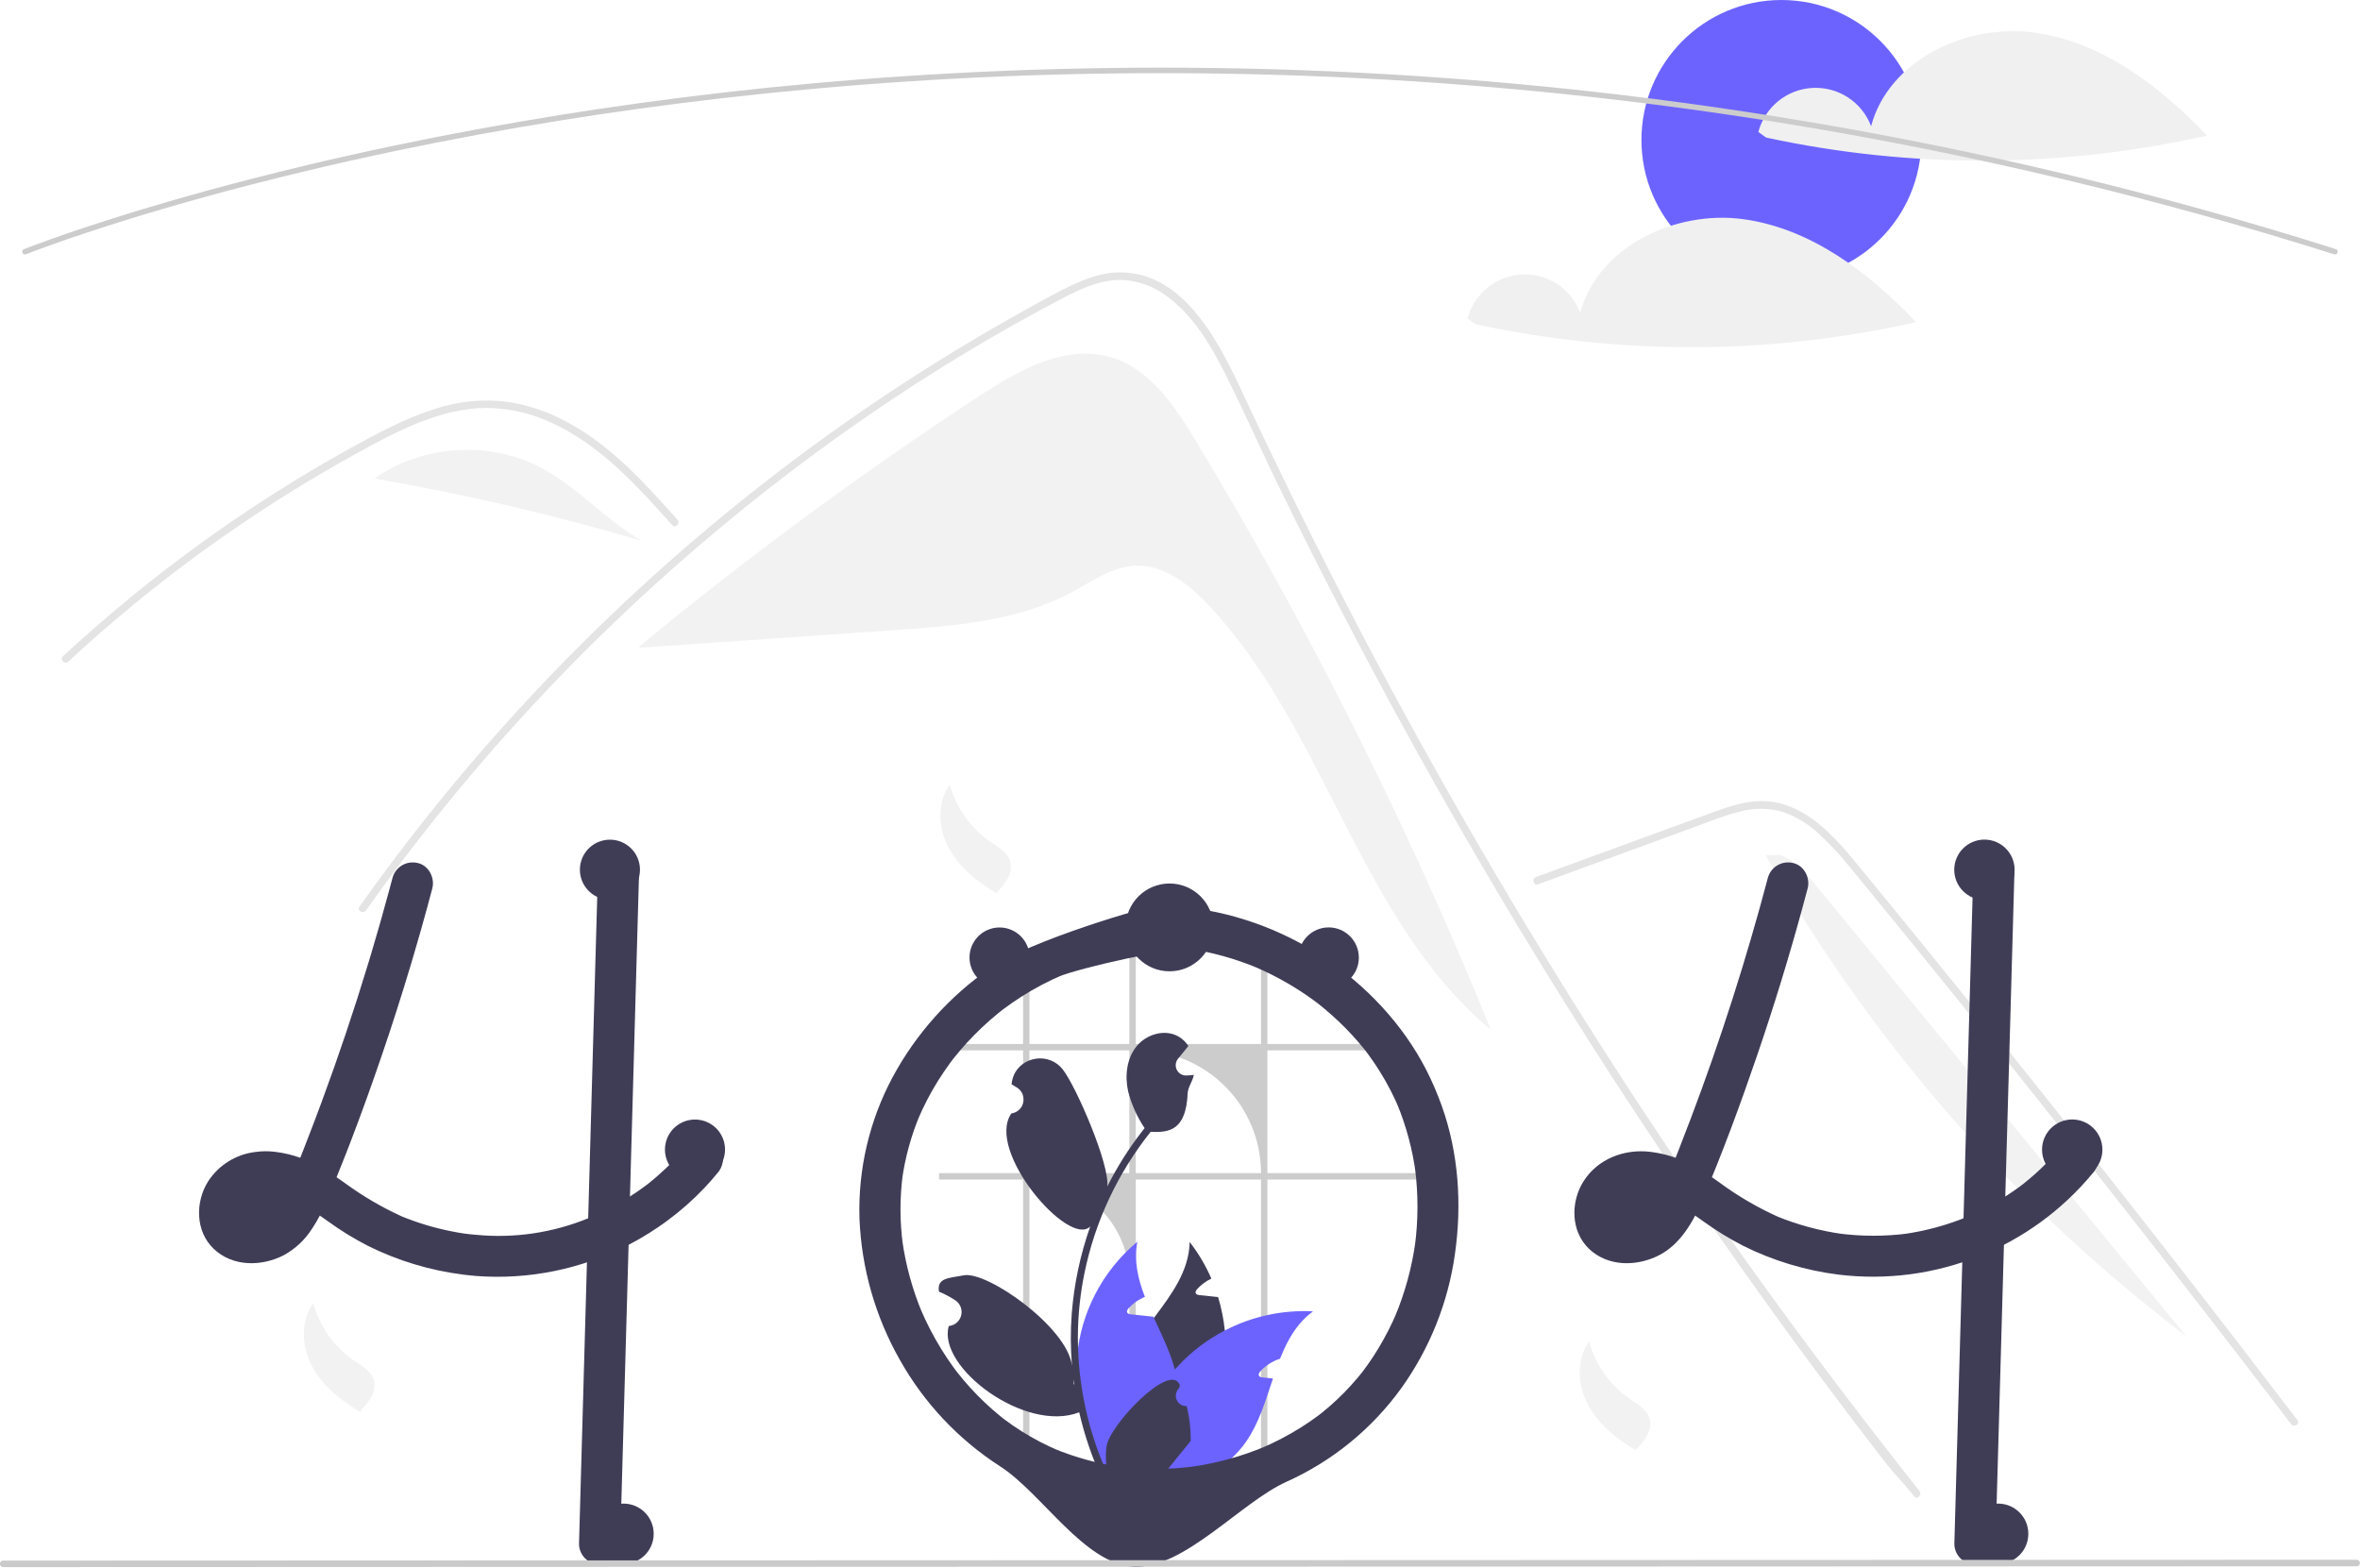
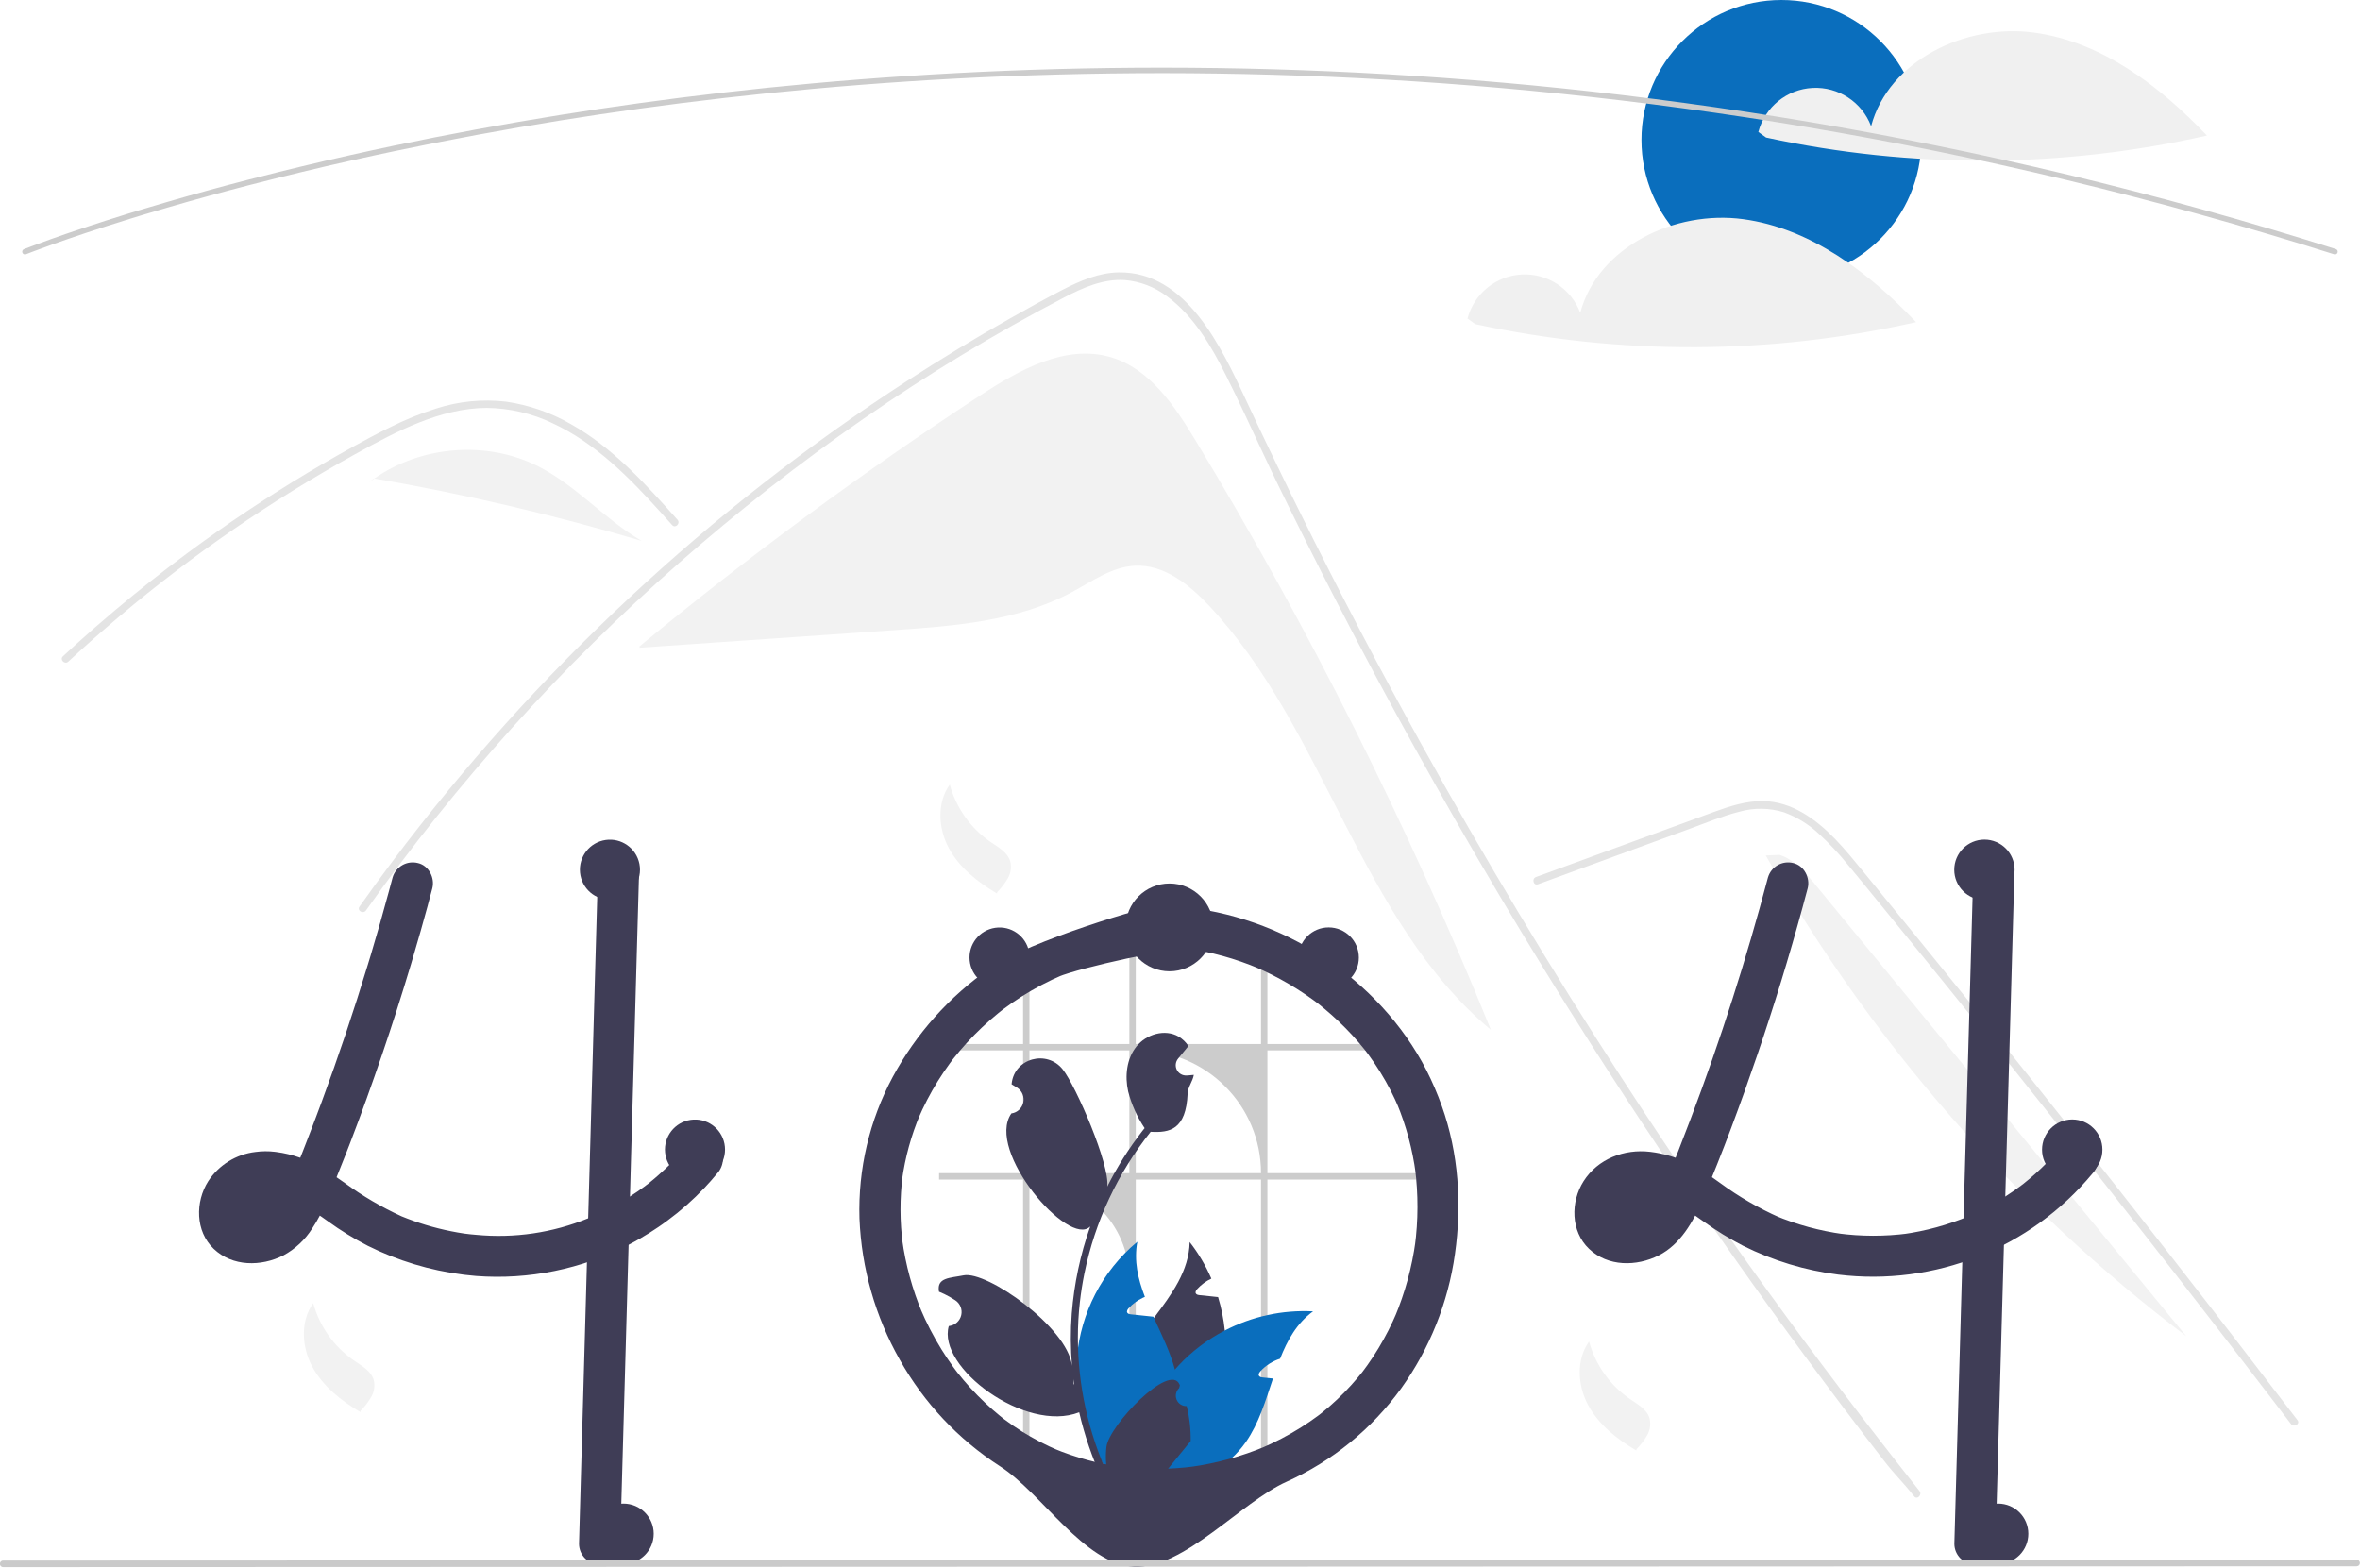
<svg xmlns="http://www.w3.org/2000/svg" data-name="Layer 1" width="860.131" height="571.148" viewBox="0 0 860.131 571.148">
  <path d="M605.67,324.953c-7.669-12.684-16.757-26.228-30.99-30.37-16.482-4.796-33.413,4.732-47.775,14.135a1392.157,1392.157,0,0,0-123.893,91.283l.043.492q46.226-3.188,92.451-6.376c22.265-1.535,45.296-3.283,64.972-13.816,7.467-3.997,14.745-9.336,23.206-9.708,10.512-.462,19.677,6.879,26.88,14.549,42.607,45.371,54.937,114.754,102.738,154.616A1516.995,1516.995,0,0,0,605.67,324.953Z" transform="translate(-169.9343 -164.426)" fill="#f2f2f2" />
  <path d="M867.571,709.781c-4.712-5.95-6.637-7.343-11.285-13.348q-56.764-73.416-106.708-151.792-33.924-53.23-64.483-108.504-14.549-26.278-28.3-52.969-10.67-20.695-20.865-41.638c-1.944-3.988-3.832-7.994-5.711-12.009-4.428-9.442-8.773-18.93-13.439-28.244-5.317-10.616-11.789-21.745-21.553-28.877a29.405,29.405,0,0,0-15.319-5.895c-7.948-.513-15.282,2.769-22.176,6.353-50.439,26.301-97.659,59.276-140.37,96.798A730.778,730.778,0,0,0,303.322,496.247c-1.008,1.439-3.392.064-2.374-1.384q6.009-8.498,12.257-16.813A734.817,734.817,0,0,1,500.805,303.064q18.248-11.826,37.183-22.542c6.362-3.603,12.752-7.16,19.251-10.497,6.371-3.273,13.137-6.215,20.416-6.325,24.77-.385,37.595,27.667,46.405,46.542q4.153,8.911,8.406,17.766,16.075,33.621,33.387,66.628,10.685,20.379,21.837,40.52,34.707,62.718,73.779,122.897c34.506,53.143,68.737,100.089,108.046,149.785C870.596,709.213,868.662,711.175,867.571,709.781Z" transform="translate(-169.9343 -164.426)" fill="#e4e4e4" />
  <path d="M414.916,355.804c-1.439-1.604-2.869-3.209-4.318-4.813-11.422-12.633-23.679-25.118-39.364-32.361a57.11,57.11,0,0,0-23.927-5.546c-8.562.028-16.932,2.273-24.843,5.418-3.74,1.494-7.398,3.19-11.001,4.996-4.116,2.072-8.159,4.281-12.183,6.509q-11.331,6.27-22.368,13.091-21.961,13.572-42.546,29.216-10.671,8.113-20.902,16.758-9.516,8.031-18.646,16.492c-1.302,1.201-3.245-.743-1.944-1.943,1.604-1.494,3.227-2.979,4.85-4.446q6.875-6.215,13.971-12.193,12.939-10.918,26.549-20.993,21.163-15.676,43.783-29.225,11.304-6.765,22.918-12.963c2.338-1.247,4.703-2.466,7.096-3.621a113.116,113.116,0,0,1,16.868-6.866,60.006,60.006,0,0,1,25.476-2.503,66.327,66.327,0,0,1,23.505,8.131c15.401,8.608,27.346,21.919,38.97,34.909C418.033,355.171,416.099,357.124,414.916,355.804Z" transform="translate(-169.9343 -164.426)" fill="#e4e4e4" />
  <path d="M730.477,486.711l36.905-13.498,18.323-6.702c5.968-2.183,11.921-4.667,18.09-6.23a28.539,28.539,0,0,1,16.374.209,37.738,37.738,0,0,1,12.771,7.917,103.64,103.64,0,0,1,10.475,11.186c3.989,4.794,7.92,9.639,11.868,14.467q24.441,29.891,48.563,60.041,24.121,30.15,47.92,60.556,23.857,30.48,47.385,61.216,2.882,3.765,5.76,7.534c1.06,1.388,3.449.02,2.375-1.388Q983.582,650.974,959.549,620.184q-24.092-30.864-48.516-61.466-24.424-30.601-49.179-60.937-6.167-7.558-12.354-15.099c-3.48-4.241-6.92-8.527-10.736-12.474-7.005-7.245-15.758-13.648-26.234-13.822-6.16-.102-12.121,1.852-17.844,3.923-6.17,2.232-12.325,4.506-18.486,6.759l-37.163,13.592-9.291,3.398c-1.649.603-.937,3.262.731,2.652Z" transform="translate(-169.9343 -164.426)" fill="#e4e4e4" />
  <path d="M366.377,334.526c-18.754-9.639-42.771-7.751-60.005,4.291a855.847,855.847,0,0,1,97.371,22.726C390.46,353.759,380.07,341.563,366.377,334.526Z" transform="translate(-169.9343 -164.426)" fill="#f2f2f2" />
  <path d="M306.188,338.784l-3.61,2.935c1.221-1.027,2.491-1.99,3.795-2.901C306.311,338.807,306.249,338.795,306.188,338.784Z" transform="translate(-169.9343 -164.426)" fill="#f2f2f2" />
  <path d="M831.549,486.846c-3.633-4.422-7.56-9.052-12.994-10.848l-5.073.2A575.436,575.436,0,0,0,966.749,651.418Q899.149,569.132,831.549,486.846Z" transform="translate(-169.9343 -164.426)" fill="#f2f2f2" />
  <path d="M516.084,450.367A37.481,37.481,0,0,0,531.015,471.325c2.82,1.92,6.157,3.762,7.122,7.035a8.379,8.379,0,0,1-.874,6.15,24.884,24.884,0,0,1-3.861,5.041l-.137.512c-6.998-4.147-13.656-9.393-17.522-16.551s-4.406-16.539.341-23.145" transform="translate(-169.9343 -164.426)" fill="#f2f2f2" />
  <path d="M749.084,653.367A37.481,37.481,0,0,0,764.015,674.325c2.82,1.92,6.157,3.762,7.122,7.035a8.379,8.379,0,0,1-.874,6.15,24.884,24.884,0,0,1-3.861,5.041l-.137.512c-6.998-4.147-13.656-9.393-17.522-16.551s-4.406-16.539.341-23.145" transform="translate(-169.9343 -164.426)" fill="#f2f2f2" />
  <path d="M284.084,639.367A37.481,37.481,0,0,0,299.015,660.325c2.82,1.92,6.157,3.762,7.122,7.035a8.379,8.379,0,0,1-.874,6.15,24.884,24.884,0,0,1-3.861,5.041l-.137.512c-6.998-4.147-13.656-9.393-17.522-16.551s-4.406-16.539.341-23.145" transform="translate(-169.9343 -164.426)" fill="#f2f2f2" />
-   <circle cx="649.249" cy="51" r="51" fill="#6c63ff" />
+   <circle cx="649.249" cy="51" r="51" fill="#0a6ebd" />
  <path d="M911.219,176.296c-24.717-3.341-52.935,10.019-59.341,34.124a21.597,21.597,0,0,0-41.094,2.109l2.83,2.027a372.275,372.275,0,0,0,160.659-.726C957.079,195.76,935.935,179.637,911.219,176.296Z" transform="translate(-169.9343 -164.426)" fill="#f0f0f0" />
  <path d="M805.219,244.296c-24.717-3.341-52.935,10.019-59.341,34.124a21.597,21.597,0,0,0-41.094,2.109l2.83,2.027a372.275,372.275,0,0,0,160.659-.726C851.079,263.76,829.935,247.637,805.219,244.296Z" transform="translate(-169.9343 -164.426)" fill="#f0f0f0" />
  <path d="M1020.946,257.154a.982.982,0,0,1-.302-.047C756.237,173.489,523.199,184.424,374.264,208.321c-20.269,3.251-40.591,7.006-60.404,11.161-5.058,1.06-10.306,2.195-15.597,3.378-6.319,1.407-12.554,2.856-18.532,4.306q-3.873.917-7.595,1.849c-3.758.928-7.572,1.895-11.66,2.957-4.568,1.178-9.209,2.413-13.797,3.672a.442.442,0,0,1-.051.015l0.0.001c-5.183,1.415-10.338,2.871-15.323,4.325-2.698.779-5.304,1.548-7.799,2.307-.279.077-.526.151-.776.228l-.536.163c-.311.095-.617.188-.924.275l-.02.006 0.0.001-.812.252c-.968.293-1.912.579-2.841.864-24.545,7.566-38.038,12.949-38.171,13.002a1,1,0,1,1-.744-1.856c.134-.053,13.693-5.463,38.328-13.058.932-.286,1.879-.572,2.85-.866l.754-.234c.026-.01.052-.018.078-.025.305-.087.61-.18.919-.273l.537-.163c.268-.081.531-.161.801-.235,2.479-.754,5.093-1.524,7.798-2.307,4.987-1.455,10.147-2.911,15.334-4.328.016-.006.033-.01.049-.015v-.001c4.604-1.263,9.263-2.503,13.845-3.685,4.094-1.063,7.915-2.032,11.68-2.962q3.738-.93,7.609-1.853c5.985-1.451,12.233-2.902,18.563-4.312,5.299-1.184,10.556-2.322,15.622-3.383,19.843-4.162,40.198-7.923,60.497-11.179C523.096,182.415,756.467,171.463,1021.246,255.201a1.0 1,0,0,1-.301,1.953Z" transform="translate(-169.9343 -164.426)" fill="#ccc" />
  <path d="M432.923,584.266a6.729,6.729,0,0,0-1.7-2.67,6.43,6.43,0,0,0-.92-.71c-2.61-1.74-6.51-2.13-8.99,0a5.81,5.81,0,0,0-.69.71q-1.11,1.365-2.28,2.67c-1.28,1.46-2.59,2.87-3.96,4.24-.39.38-.78.77-1.18,1.15-.23.23-.46.45-.69.67-.88.84-1.78,1.65-2.69,2.45-.48.43-.96.85-1.45,1.26-.73.61-1.46,1.22-2.2,1.81-.07.05-.14.1-.21.16-.02.01-.03.03-.05.04-.01,0-.02,0-.03.02a.179.179,0,0,0-.07.05c-.22.15-.37.25-.48.34.04-.02.08-.05.12-.07-.18.14-.37.28-.55.42-1.75,1.29-3.54,2.53-5.37,3.69a99.21,99.21,0,0,1-14.22,7.55c-.33.13-.67.27-1.01.4a85.97,85.97,0,0,1-40.85,6.02q-2.13-.165-4.26-.45c-1.64-.24-3.27-.53-4.89-.86a97.932,97.932,0,0,1-18.02-5.44,118.652,118.652,0,0,1-20.66-12.12c-1-.71-2.01-1.42-3.02-2.11,1.15-2.82,2.28-5.64,3.38-8.48.55-1.37,1.08-2.74,1.6-4.12,4.09-10.63,7.93-21.36,11.61-32.13q5.58-16.365,10.53-32.92.51-1.68.99-3.36,2.595-8.745,4.98-17.53c.15-.57.31-1.13.45-1.7q.69-2.52,1.35-5.04c1-3.79-1.26-8.32-5.24-9.23a7.634,7.634,0,0,0-9.22,5.24c-.43,1.62-.86,3.23-1.3,4.85q-3.165,11.745-6.66,23.41-.51,1.68-1.02,3.36-7.71,25.41-16.93,50.31-1.11,3.015-2.25,6.01c-.37.98-.74,1.96-1.12,2.94-.73,1.93-1.48,3.86-2.23,5.79-.43,1.13-.87,2.26-1.31,3.38-.29.71-.57,1.42-.85,2.12a41.809,41.809,0,0,0-8.81-2.12l-.48-.06a27.397,27.397,0,0,0-7.01.06,23.914,23.914,0,0,0-17.24,10.66c-4.77,7.51-4.71,18.25,1.98,24.63,6.89,6.57,17.32,6.52,25.43,2.41a28.351,28.351,0,0,0,10.52-9.86,50.569,50.569,0,0,0,2.74-4.65c.21.14.42.28.63.43.8.56,1.6,1.13,2.39,1.69a111.738,111.738,0,0,0,14.51,8.91,108.359,108.359,0,0,0,34.62,10.47c.27.03.53.07.8.1,1.33.17,2.67.3,4.01.41a103.782,103.782,0,0,0,55.58-11.36q2.175-1.125,4.31-2.36,3.315-1.92,6.48-4.08c1.15-.78,2.27-1.57,3.38-2.4a101.042,101.042,0,0,0,13.51-11.95q2.355-2.475,4.51-5.11a8.061,8.061,0,0,0,2.2-5.3A7.564,7.564,0,0,0,432.923,584.266Zm-165.59,23.82c.21-.15.42-.31.62-.47C267.893,607.766,267.603,607.936,267.333,608.086Zm3.21-3.23c-.23.26-.44.52-.67.78a23.366,23.366,0,0,1-2.25,2.2c-.11.1-.23.2-.35.29a.01.01,0,0,0-.01.01,3.804,3.804,0,0,0-.42.22q-.645.39-1.32.72a17.005,17.005,0,0,1-2.71.75,16.799,16.799,0,0,1-2.13.02h-.02a14.823,14.823,0,0,1-1.45-.4c-.24-.12-.47-.26-.7-.4-.09-.08-.17-.16-.22-.21a2.44,2.44,0,0,1-.27-.29.01.01,0,0,0-.01-.01c-.11-.2-.23-.4-.34-.6a.031.031,0,0,1-.01-.02c-.08-.25-.15-.51-.21-.77a12.511,12.511,0,0,1,.01-1.37,13.467,13.467,0,0,1,.54-1.88,11.068,11.068,0,0,1,.69-1.26c.02-.04.12-.2.23-.38.01-.01.01-.01.01-.02.15-.17.3-.35.46-.51.27-.3.56-.56.85-.83a18.022,18.022,0,0,1,1.75-1.01,19.481,19.481,0,0,1,2.93-.79,24.989,24.989,0,0,1,4.41.04,30.301,30.301,0,0,1,4.1,1.01,36.945,36.945,0,0,1-2.77,4.54C270.623,604.746,270.583,604.806,270.543,604.856Zm-11.12-3.29a2.18,2.18,0,0,1-.31.39A1.409,1.409,0,0,1,259.423,601.566Z" transform="translate(-169.9343 -164.426)" fill="#3f3d56" />
  <path d="M402.863,482.136q-.135,4.71-.27,9.42-.285,10.455-.59,20.92-.315,11.775-.66,23.54-.165,6.075-.34,12.15-.465,16.365-.92,32.72c-.03,1.13-.07,2.25-.1,3.38q-.225,8.115-.45,16.23-.255,8.805-.5,17.61-.18,6.6-.37,13.21-1.35,47.895-2.7,95.79a7.648,7.648,0,0,1-7.5,7.5,7.561,7.561,0,0,1-7.5-7.5q.75-26.94,1.52-53.88.675-24.36,1.37-48.72.225-8.025.45-16.06.345-12.09.68-24.18c.03-1.13.07-2.25.1-3.38.02-.99.05-1.97.08-2.96q.66-23.475,1.32-46.96.27-9.24.52-18.49.3-10.545.6-21.08c.09-3.09.17-6.17.26-9.26a7.648,7.648,0,0,1,7.5-7.5A7.561,7.561,0,0,1,402.863,482.136Z" transform="translate(-169.9343 -164.426)" fill="#3f3d56" />
  <path d="M814.291,484.217a893.238,893.238,0,0,1-28.161,87.941c-3.007,7.946-6.083,15.877-9.371,23.712l.756-1.792a54.583,54.583,0,0,1-5.59,10.612q-.229.321-.467.636,1.166-1.49.443-.589c-.254.301-.505.602-.768.895a23.664,23.664,0,0,1-2.249,2.203q-.301.258-.612.504l.938-.729c-.109.257-.873.597-1.111.743a18.254,18.254,0,0,1-2.405,1.219l1.792-.756a19.086,19.086,0,0,1-4.231,1.161l1.994-.268a17.021,17.021,0,0,1-4.298.046l1.994.268a14.002,14.002,0,0,1-3.405-.917l1.792.756a12.012,12.012,0,0,1-1.679-.896c-.271-.177-1.105-.809-.015.025,1.133.866.146.074-.088-.156-.194-.192-.37-.4-.56-.595-.882-.905.996,1.557.397.499a18.182,18.182,0,0,1-.878-1.637l.756,1.792a11.925,11.925,0,0,1-.728-2.651l.268,1.994a13.651,13.651,0,0,1-.003-3.405l-.268,1.994a15.964,15.964,0,0,1,.995-3.68l-.756,1.792a16.729,16.729,0,0,1,1.178-2.298,6.729,6.729,0,0,1,.729-1.071c.049.016-1.269,1.513-.569.757.183-.198.354-.406.539-.602.296-.314.614-.601.926-.898,1.045-.994-1.462.966-.257.179a19.049,19.049,0,0,1,2.749-1.499l-1.792.756a20.311,20.311,0,0,1,4.995-1.34l-1.994.268a25.628,25.628,0,0,1,6.461.076l-1.994-.268a33.211,33.211,0,0,1,7.892,2.22l-1.792-.756c5.39,2.314,10.163,5.749,14.928,9.118a111.95,111.95,0,0,0,14.506,8.906,108.388,108.388,0,0,0,34.622,10.474,103.933,103.933,0,0,0,92.586-36.752,8.078,8.078,0,0,0,2.197-5.303,7.632,7.632,0,0,0-2.197-5.303c-2.752-2.526-7.949-3.239-10.607,0a95.636,95.636,0,0,1-8.107,8.727q-2.017,1.914-4.142,3.71-1.214,1.026-2.461,2.011c-.393.311-1.619,1.138.263-.197-.431.306-.845.64-1.271.955a99.269,99.269,0,0,1-20.332,11.565l1.792-.756a96.836,96.836,0,0,1-24.171,6.622l1.994-.268a97.643,97.643,0,0,1-25.754-.038l1.994.268a99.8,99.8,0,0,1-24.857-6.77l1.792.756a116.025,116.025,0,0,1-21.736-12.591,86.877,86.877,0,0,0-11.113-6.994,42.824,42.824,0,0,0-14.438-4.389c-9.439-1.111-19.057,2.566-24.246,10.72-4.776,7.505-4.714,18.244,1.974,24.625,6.888,6.572,17.318,6.517,25.436,2.406,7.817-3.959,12.513-12.185,15.815-19.942,7.431-17.455,14.01-35.314,20.14-53.263q9.097-26.637,16.499-53.813.917-3.366,1.807-6.739c1.001-3.789-1.261-8.32-5.238-9.226a7.633,7.633,0,0,0-9.226,5.238Z" transform="translate(-169.9343 -164.426)" fill="#3f3d56" />
  <path d="M889.124,482.136l-2.7,95.793-2.685,95.294-1.518,53.884a7.565,7.565,0,0,0,7.5,7.5,7.649,7.649,0,0,0,7.5-7.5l2.7-95.793,2.685-95.294,1.518-53.884a7.565,7.565,0,0,0-7.5-7.5,7.649,7.649,0,0,0-7.5,7.5Z" transform="translate(-169.9343 -164.426)" fill="#3f3d56" />
  <path d="M629.526,700.361h2.329V594.319h54.329v-2.323H631.855V547.252H673.81q-.923-1.173-1.899-2.317H631.855V515.382c-.77-.328-1.547-.645-2.329-.944V544.935h-45.652V507.07c-.782.036-1.553.09-2.329.155v37.71h-36.42V516.684c-.782.346-1.553.711-2.317,1.093V544.935h-30.616v2.317h30.616v44.744h-30.616v2.323h30.616V700.361h2.317V594.319a36.413,36.413,0,0,1,36.42,36.42v69.622h2.329V594.319h45.652Zm-84.401-108.365V547.252h36.42v44.744Zm38.749,0V547.252h.914a44.741,44.741,0,0,1,44.738,44.744Z" transform="translate(-169.9343 -164.426)" opacity="0.2" />
  <path d="M615.303,668.566a63.059,63.059,0,0,1-20.05,33.7c-.74.64-1.48,1.26-2.25,1.87q-2.805.255-5.57.52c-1.53.14-3.04.29-4.54.43l-.27.03-.19-1.64-.76-6.64a37.623,37.623,0,0,1-3.3-32.44c2.64-7.12,7.42-13.41,12.12-19.65,6.49-8.62,12.8-17.14,13.03-27.65a60.544,60.544,0,0,1,7.9,13.33,16.432,16.432,0,0,0-5.12,3.77c-.41.45-.82,1.08-.54,1.62.24.46.84.57,1.36.63,1.25.13,2.51.26,3.76.39,1,.11,2,.21,3,.32a63.99,63.99,0,0,1,2.45,12.18A61.189,61.189,0,0,1,615.303,668.566Z" transform="translate(-169.9343 -164.426)" fill="#3f3d56" />
-   <path d="M648.503,642.356c-5.9,4.29-9.35,10.46-12.03,17.26a16.628,16.628,0,0,0-7.17,4.58c-.41.45-.82,1.08-.54,1.62.24.46.84.57,1.36.63,1.25.13,2.51.26,3.76.39-2.68,8.04-5.14,16.36-9.88,23.15a36.989,36.989,0,0,1-12.03,10.91,38.492,38.492,0,0,1-4.02,1.99q-7.62.585-14.95,1.25-2.805.255-5.57.52c-1.53.14-3.04.29-4.54.43q-.015-.825,0-1.65a63.304,63.304,0,0,1,15.25-39.86c.45-.52.91-1.03,1.38-1.54a61.792,61.792,0,0,1,16.81-12.7A62.654,62.654,0,0,1,648.503,642.356Z" transform="translate(-169.9343 -164.426)" fill="#6c63ff" />
-   <path d="M589.163,699.526l-1.15,3.4-.58,1.73c-1.53.14-3.04.29-4.54.43l-.27.03c-1.66.17-3.31.34-4.96.51-.43-.5-.86-1.01-1.28-1.53a62.03,62.03,0,0,1,8.07-87.11c-1.32,6.91.22,13.53,2.75,20.1-.27.11-.53.22-.78.34a16.432,16.432,0,0,0-5.12,3.77c-.41.45-.82,1.08-.54,1.62.24.46.84.57,1.36.63,1.25.13,2.51.26,3.76.39,1,.11,2,.21,3,.32q.705.075,1.41.15c.07.15.13.29.2.44,2.85,6.18,5.92,12.39,7.65,18.83a43.666,43.666,0,0,1,1.02,4.91A37.604,37.604,0,0,1,589.163,699.526Z" transform="translate(-169.9343 -164.426)" fill="#6c63ff" />
+   <path d="M648.503,642.356c-5.9,4.29-9.35,10.46-12.03,17.26a16.628,16.628,0,0,0-7.17,4.58c-.41.45-.82,1.08-.54,1.62.24.46.84.57,1.36.63,1.25.13,2.51.26,3.76.39-2.68,8.04-5.14,16.36-9.88,23.15a36.989,36.989,0,0,1-12.03,10.91,38.492,38.492,0,0,1-4.02,1.99q-7.62.585-14.95,1.25-2.805.255-5.57.52c-1.53.14-3.04.29-4.54.43q-.015-.825,0-1.65a63.304,63.304,0,0,1,15.25-39.86c.45-.52.91-1.03,1.38-1.54a61.792,61.792,0,0,1,16.81-12.7A62.654,62.654,0,0,1,648.503,642.356Z" transform="translate(-169.9343 -164.426)" fill="#0a6ebd" />
+   <path d="M589.163,699.526l-1.15,3.4-.58,1.73c-1.53.14-3.04.29-4.54.43l-.27.03c-1.66.17-3.31.34-4.96.51-.43-.5-.86-1.01-1.28-1.53a62.03,62.03,0,0,1,8.07-87.11c-1.32,6.91.22,13.53,2.75,20.1-.27.11-.53.22-.78.34a16.432,16.432,0,0,0-5.12,3.77c-.41.45-.82,1.08-.54,1.62.24.46.84.57,1.36.63,1.25.13,2.51.26,3.76.39,1,.11,2,.21,3,.32q.705.075,1.41.15c.07.15.13.29.2.44,2.85,6.18,5.92,12.39,7.65,18.83a43.666,43.666,0,0,1,1.02,4.91A37.604,37.604,0,0,1,589.163,699.526Z" transform="translate(-169.9343 -164.426)" fill="#0a6ebd" />
  <path d="M689.821,554.487c-8.609-16.792-21.946-30.921-37.632-41.304a114.237,114.237,0,0,0-52.563-18.38q-3.69-.335-7.399-.393c-2.921-.044-46.866,12.632-61.587,22.982a114.295,114.295,0,0,0-35.333,39.527,102.5,102.5,0,0,0-12.126,51.633,113.564,113.564,0,0,0,14.703,51.476,110.475,110.475,0,0,0,36.444,38.746C549.667,708.561,565.074,734.51,583.183,735.426c18.246.923,39.054-23.555,55.695-30.987a104.425,104.425,0,0,0,41.726-34.005,110.25,110.25,0,0,0,19.599-48.948c2.574-18.083,1.374-36.733-4.801-54.016a111.86,111.86,0,0,0-5.58-12.983c-1.78-3.505-6.996-4.796-10.261-2.691a7.68,7.68,0,0,0-2.691,10.261q1.568,3.088,2.915,6.278l-.756-1.792a101.151,101.151,0,0,1,6.876,25.538l-.268-1.994a109.229,109.229,0,0,1-.066,28.683l.268-1.994a109.734,109.734,0,0,1-7.555,27.674l.756-1.792a104.212,104.212,0,0,1-6.672,13.098q-1.923,3.186-4.081,6.222c-.632.888-1.283,1.761-1.939,2.631-.856,1.136,1.167-1.483.282-.369-.151.19-.3.38-.452.569q-.681.852-1.382,1.688a93.613,93.613,0,0,1-10.176,10.384q-1.366,1.192-2.778,2.331c-.469.378-.932.773-1.421,1.125.019-.013,1.58-1.199.656-.511-.29.216-.579.436-.87.652q-2.91,2.156-5.974,4.092a103.485,103.485,0,0,1-14.756,7.713l1.792-.756a109.215,109.215,0,0,1-27.597,7.552l1.994-.268a108.154,108.154,0,0,1-28.589.051l1.994.268a99.835,99.835,0,0,1-25.095-6.784l1.792.756a93.643,93.643,0,0,1-13.416-6.991q-3.174-2-6.184-4.247c-.286-.214-.57-.43-.855-.645-.915-.691.658.51.67.518a19.169,19.169,0,0,1-1.535-1.225q-1.454-1.184-2.861-2.422a101.989,101.989,0,0,1-10.493-10.709q-1.213-1.434-2.374-2.911c-.335-.426-.947-1.29.404.529-.178-.239-.362-.474-.542-.712q-.647-.858-1.276-1.728-2.203-3.048-4.188-6.246a109.29,109.29,0,0,1-7.805-15.108l.756,1.792a106.588,106.588,0,0,1-7.34-26.837l.268,1.994a97.866,97.866,0,0,1-.048-25.636l-.268,1.994A94.673,94.673,0,0,1,505.276,570.55l-.756,1.792a101.557,101.557,0,0,1,7.195-13.856q2.066-3.323,4.378-6.485.525-.718,1.062-1.428c.324-.428,1.215-1.493-.305.388.149-.184.293-.374.439-.56q1.269-1.608,2.6-3.165A107.402,107.402,0,0,1,530.772,536.215q1.474-1.292,2.995-2.529.691-.562,1.391-1.113c.187-.147.376-.291.562-.439-1.997,1.59-.555.433-.102.093q3.134-2.348,6.435-4.461a103.644,103.644,0,0,1,15.387-8.108l-1.792.756c7.76-3.258,42.141-10.949,48.394-10.11l-1.994-.268A106.225,106.225,0,0,1,628.768,517.419l-1.792-.756a110.313,110.313,0,0,1,12.6,6.329q3.043,1.784,5.967,3.763,1.384.937,2.738,1.915.677.489,1.346.989c.248.185.494.373.741.558,1.039.779-1.431-1.128-.342-.267a110.843,110.843,0,0,1,10.368,9.253q2.401,2.445,4.637,5.045,1.147,1.334,2.246,2.708c.364.455,1.605,2.101.084.085.372.493.747.982,1.114,1.479a97.977,97.977,0,0,1,8.392,13.538c1.793,3.498,6.987,4.802,10.261,2.691A7.677,7.677,0,0,0,689.821,554.487Z" transform="translate(-169.9343 -164.426)" fill="#3f3d56" />
  <path d="M602.431,676.882a3.78,3.78,0,0,1-2.739-6.551c.095-.379.164-.651.259-1.03q-.051-.124-.103-.247c-3.48-8.298-25.685,14.833-26.645,22.632a30.029,30.029,0,0,0,.527,10.328A120.392,120.392,0,0,1,562.778,652.01a116.202,116.202,0,0,1,.721-12.963q.597-5.293,1.657-10.511a121.787,121.787,0,0,1,24.151-51.616c6.874.384,12.898-.663,13.48-13.985.103-2.37,1.861-4.422,2.248-6.756-.656.086-1.323.14-1.979.183-.204.011-.42.021-.624.032l-.077.003a3.745,3.745,0,0,1-3.076-6.101q.425-.523.851-1.046c.43-.538.871-1.065,1.302-1.603a1.865,1.865,0,0,0,.14-.161c.495-.613.99-1.216,1.485-1.829a10.829,10.829,0,0,0-3.55-3.432c-4.959-2.905-11.801-.893-15.384,3.593-3.593,4.486-4.271,10.779-3.023,16.384a43.398,43.398,0,0,0,6.003,13.383c-.269.344-.549.678-.818,1.022a122.574,122.574,0,0,0-12.794,20.268c1.016-7.939-11.412-36.608-16.218-42.681-5.773-7.294-17.611-4.111-18.628,5.136q-.015.134-.029.268,1.071.604,2.096,1.282a5.127,5.127,0,0,1-2.067,9.33l-.105.016c-9.556,13.644,21.077,49.155,28.745,41.181a125.11,125.11,0,0,0-6.734,31.693,118.664,118.664,0,0,0,.086,19.16l-.032-.226C558.902,648.154,529.674,627.514,521.139,629.233c-4.917.99-9.76.765-9.013,5.725q.018.119.036.237a34.442,34.442,0,0,1,3.862,1.861q1.071.604,2.096,1.282a5.127,5.127,0,0,1-2.067,9.33l-.105.016c-.075.011-.14.022-.215.032-4.35,14.966,27.907,39.12,47.518,31.435h.011a125.075,125.075,0,0,0,8.402,24.528H601.679c.108-.334.204-.678.301-1.011a34.102,34.102,0,0,1-8.305-.495c2.227-2.733,4.454-5.487,6.681-8.219a1.861,1.861,0,0,0,.14-.161c1.13-1.398,2.27-2.786,3.399-4.185l.001-.002a49.952,49.952,0,0,0-1.464-12.725Zm-34.371-67.613.016-.021-.016.043Zm-6.648,59.932-.258-.581c.011-.42.011-.839,0-1.269,0-.118-.021-.237-.021-.355.097.742.183,1.485.29,2.227Z" transform="translate(-169.9343 -164.426)" fill="#3f3d56" />
  <circle cx="95.249" cy="439" r="11" fill="#3f3d56" />
  <circle cx="227.249" cy="559" r="11" fill="#3f3d56" />
  <circle cx="728.249" cy="559" r="11" fill="#3f3d56" />
  <circle cx="755.249" cy="419" r="11" fill="#3f3d56" />
  <circle cx="723.249" cy="317" r="11" fill="#3f3d56" />
  <path d="M434.183,583.426a10.949,10.949,0,1,1-.21-2.16A10.992,10.992,0,0,1,434.183,583.426Z" transform="translate(-169.9343 -164.426)" fill="#3f3d56" />
  <circle cx="484.249" cy="349" r="11" fill="#3f3d56" />
  <path d="M545.183,513.426a10.949,10.949,0,1,1-.21-2.16A10.992,10.992,0,0,1,545.183,513.426Z" transform="translate(-169.9343 -164.426)" fill="#3f3d56" />
  <path d="M403.183,481.426a10.949,10.949,0,1,1-.21-2.16A10.992,10.992,0,0,1,403.183,481.426Z" transform="translate(-169.9343 -164.426)" fill="#3f3d56" />
  <circle cx="599.249" cy="443" r="11" fill="#3f3d56" />
  <circle cx="426.249" cy="338" r="16" fill="#3f3d56" />
  <path d="M1028.875,735.267l-857.75.307a1.191,1.191,0,1,1,0-2.381l857.75-.307a1.191,1.191,0,0,1,0,2.381Z" transform="translate(-169.9343 -164.426)" fill="#cacaca" />
</svg>
